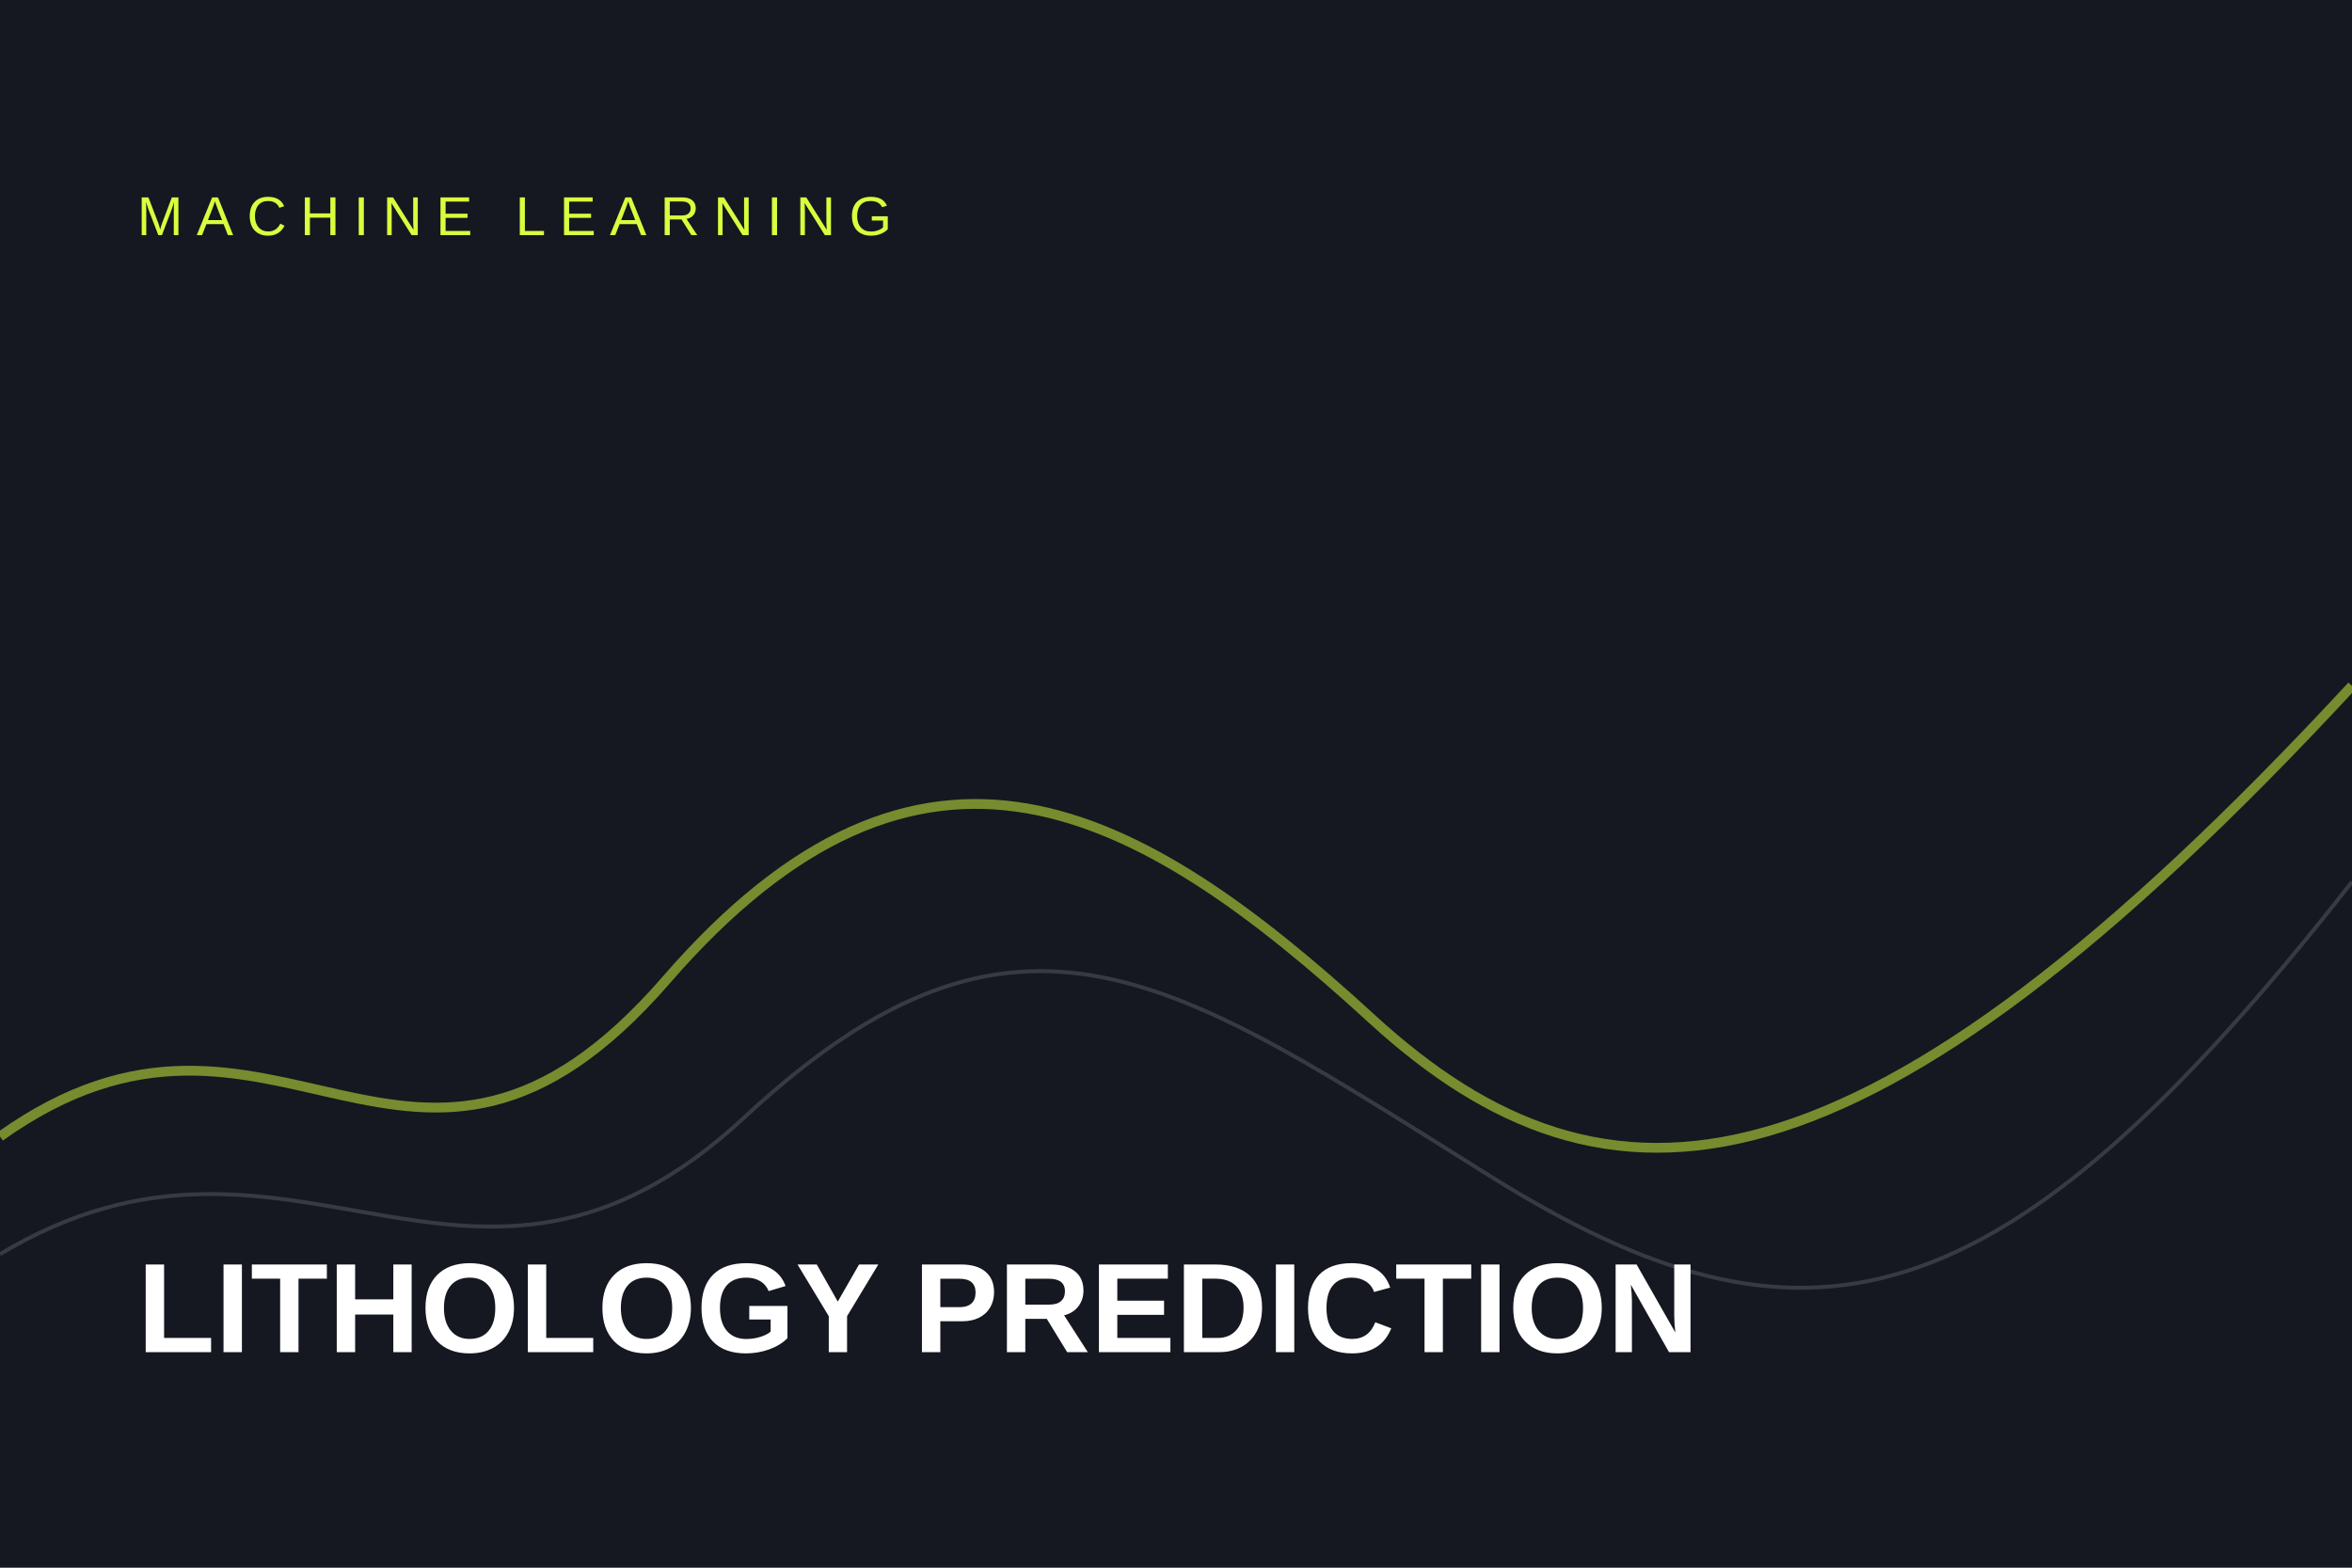
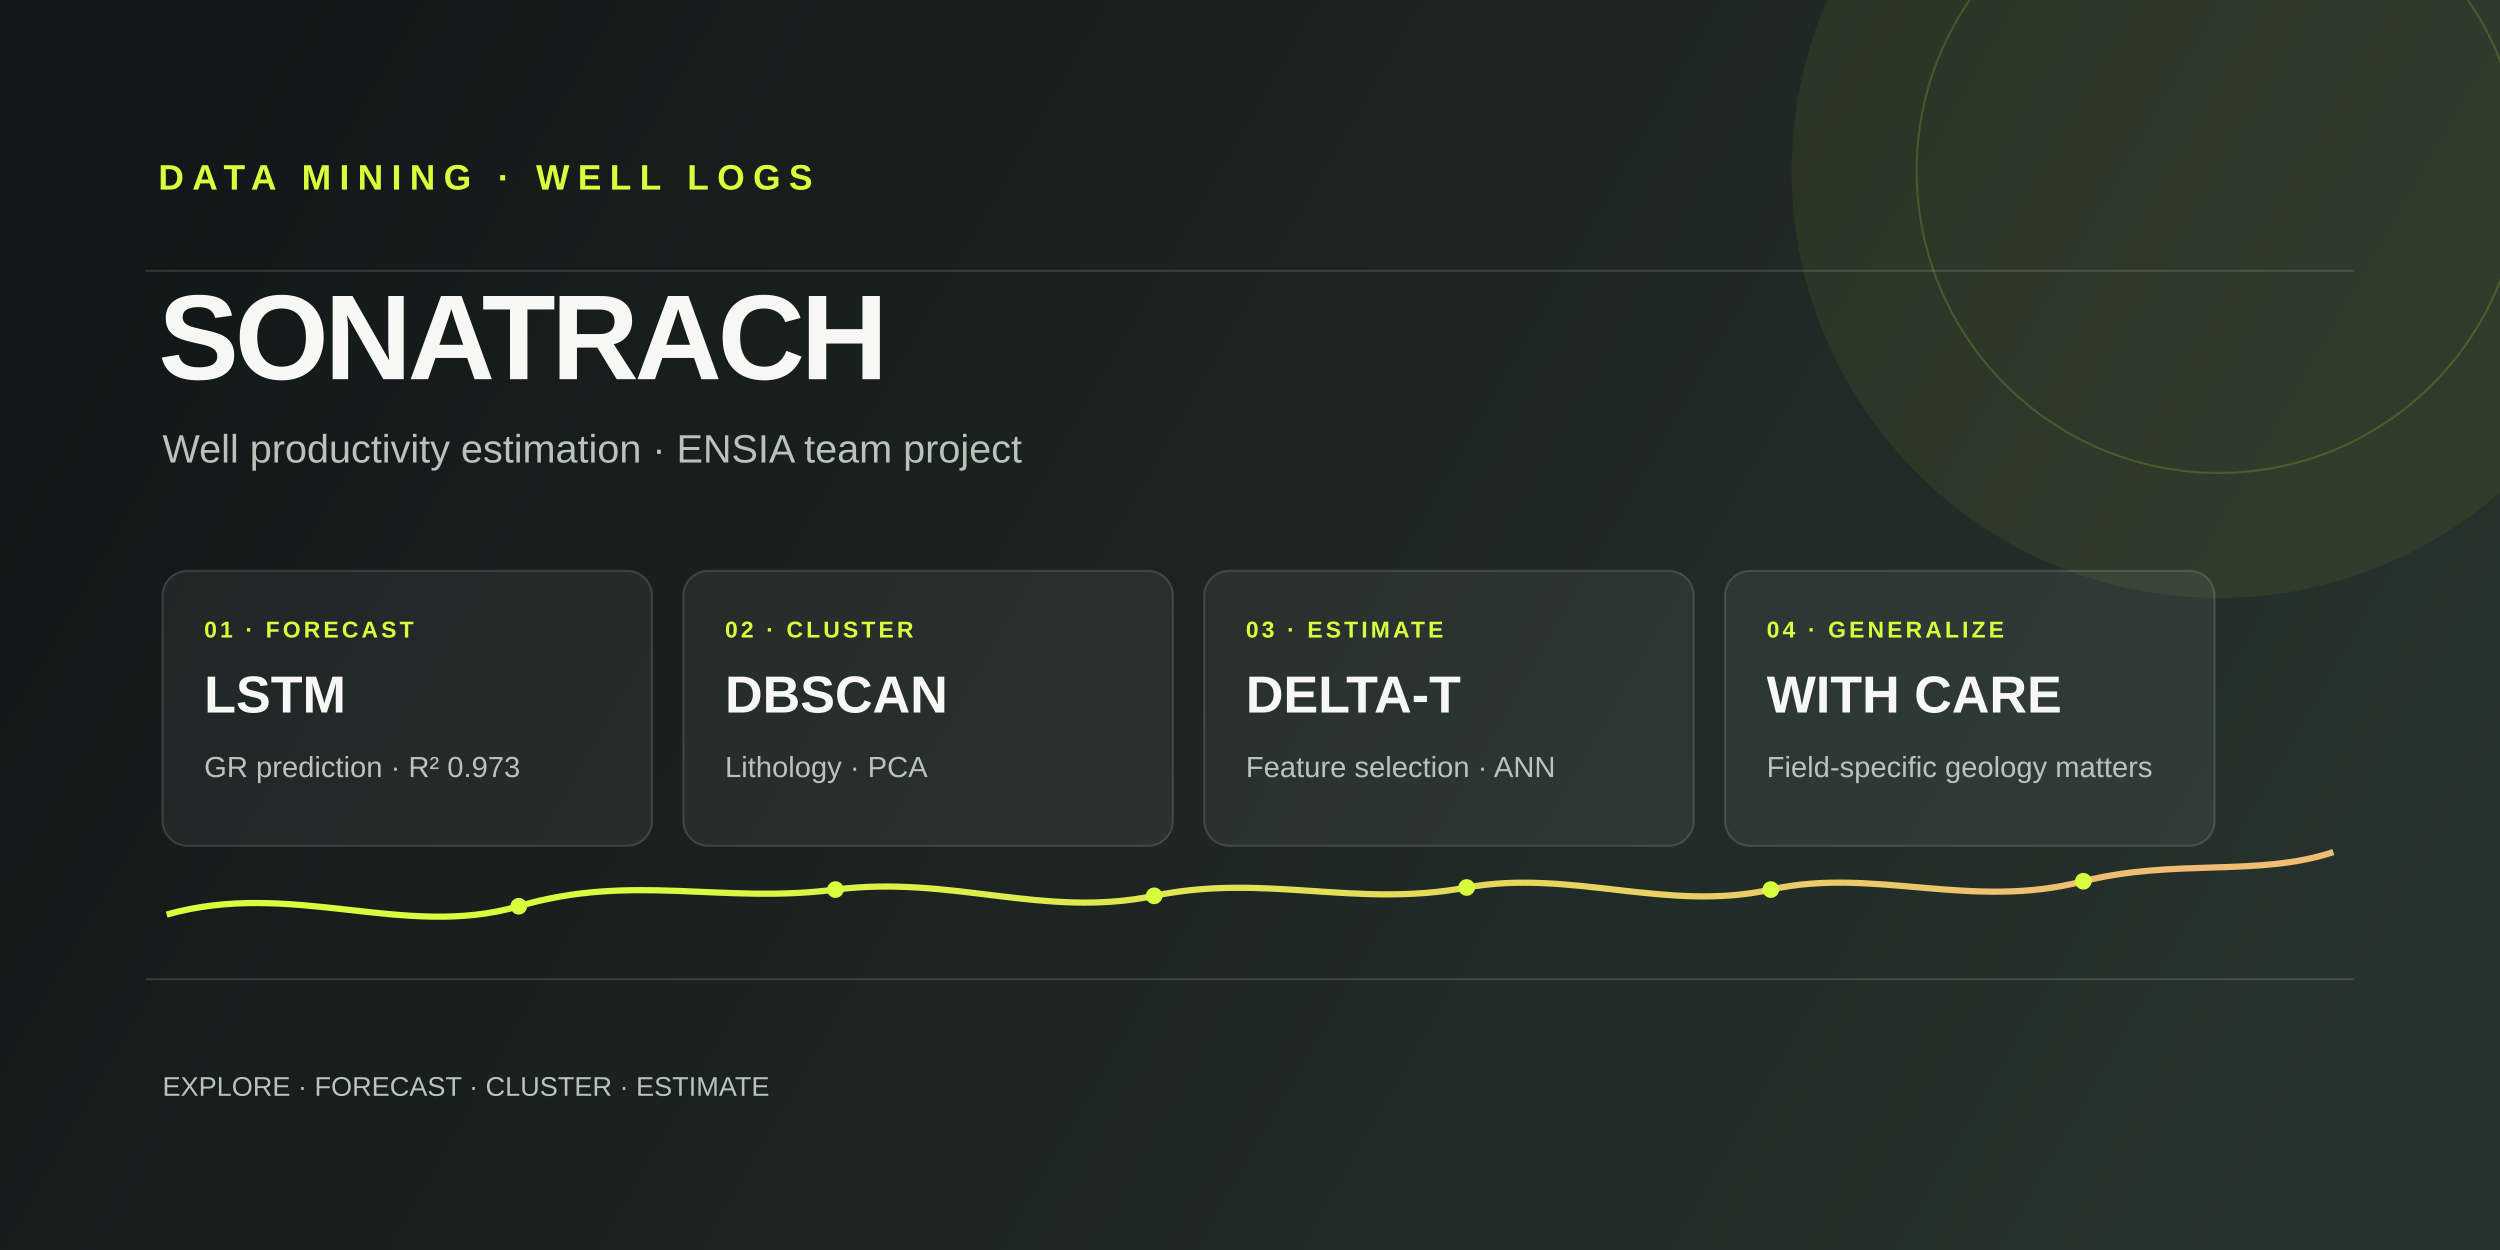
- <svg xmlns="http://www.w3.org/2000/svg" viewBox="0 0 1200 800">
-   <rect width="1200" height="800" fill="#151820" />
-   <g stroke="#d8ff3e" stroke-opacity=".5" fill="none">
-     <path d="M0 580 C140 480 210 650 340 500 S580 410 700 520 S950 620 1200 350" stroke-width="5" />
-     <path d="M0 640 C150 550 240 700 380 570 S600 500 760 600 S1020 680 1200 450" stroke="#fff" stroke-opacity=".15" stroke-width="2" />
+ <svg xmlns="http://www.w3.org/2000/svg" viewBox="0 0 1200 600" fill="none">
+   <defs>
+     <linearGradient id="sonatrack-bg" x1="120" y1="20" x2="1090" y2="580" gradientUnits="userSpaceOnUse">
+       <stop stop-color="#121817" />
+       <stop offset="1" stop-color="#27332e" />
+     </linearGradient>
+     <linearGradient id="well-line" x1="260" y1="300" x2="1030" y2="300" gradientUnits="userSpaceOnUse">
+       <stop stop-color="#d8ff3e" />
+       <stop offset="1" stop-color="#f0bd72" />
+     </linearGradient>
+   </defs>
+   <rect width="1200" height="600" fill="url(#sonatrack-bg)" />
+   <circle cx="1065" cy="82" r="205" fill="#d8ff3e" fill-opacity=".06" />
+   <circle cx="1065" cy="82" r="145" stroke="#d8ff3e" stroke-opacity=".17" />
+   <path d="M70 130H1130M70 470H1130" stroke="#fff" stroke-opacity=".13" />
+   <text x="76" y="91" fill="#d8ff3e" font-family="Arial,sans-serif" font-size="17" font-weight="700" letter-spacing="4">DATA MINING · WELL LOGS</text>
+   <text x="76" y="182" fill="#f7f7f5" font-family="Arial,sans-serif" font-size="58" font-weight="700" letter-spacing="-2">SONATRACH</text>
+   <text x="78" y="222" fill="#b9c3bc" font-family="Arial,sans-serif" font-size="19">Well productivity estimation · ENSIA team project</text>
+   <g transform="translate(78 274)">
+     <rect width="235" height="132" rx="12" fill="#fff" fill-opacity=".055" stroke="#fff" stroke-opacity=".14" />
+     <text x="20" y="32" fill="#d8ff3e" font-family="Arial,sans-serif" font-size="11" font-weight="700" letter-spacing="1.5">01 · FORECAST</text>
+     <text x="20" y="68" fill="#f7f7f5" font-family="Arial,sans-serif" font-size="25" font-weight="700">LSTM</text>
+     <text x="20" y="99" fill="#b9c3bc" font-family="Arial,sans-serif" font-size="14">GR prediction · R² 0.973</text>
+     <rect x="250" width="235" height="132" rx="12" fill="#fff" fill-opacity=".055" stroke="#fff" stroke-opacity=".14" />
+     <text x="270" y="32" fill="#d8ff3e" font-family="Arial,sans-serif" font-size="11" font-weight="700" letter-spacing="1.5">02 · CLUSTER</text>
+     <text x="270" y="68" fill="#f7f7f5" font-family="Arial,sans-serif" font-size="25" font-weight="700">DBSCAN</text>
+     <text x="270" y="99" fill="#b9c3bc" font-family="Arial,sans-serif" font-size="14">Lithology · PCA</text>
+     <rect x="500" width="235" height="132" rx="12" fill="#fff" fill-opacity=".055" stroke="#fff" stroke-opacity=".14" />
+     <text x="520" y="32" fill="#d8ff3e" font-family="Arial,sans-serif" font-size="11" font-weight="700" letter-spacing="1.5">03 · ESTIMATE</text>
+     <text x="520" y="68" fill="#f7f7f5" font-family="Arial,sans-serif" font-size="25" font-weight="700">DELTA-T</text>
+     <text x="520" y="99" fill="#b9c3bc" font-family="Arial,sans-serif" font-size="14">Feature selection · ANN</text>
+     <rect x="750" width="235" height="132" rx="12" fill="#fff" fill-opacity=".055" stroke="#fff" stroke-opacity=".14" />
+     <text x="770" y="32" fill="#d8ff3e" font-family="Arial,sans-serif" font-size="11" font-weight="700" letter-spacing="1.5">04 · GENERALIZE</text>
+     <text x="770" y="68" fill="#f7f7f5" font-family="Arial,sans-serif" font-size="25" font-weight="700">WITH CARE</text>
+     <text x="770" y="99" fill="#b9c3bc" font-family="Arial,sans-serif" font-size="14">Field-specific geology matters</text>
  </g>
-   <text x="70" y="120" fill="#d8ff3e" font-family="Arial" font-size="28" letter-spacing="7">MACHINE LEARNING</text>
-   <text x="70" y="690" fill="#fff" font-family="Arial" font-size="65" font-weight="700">LITHOLOGY PREDICTION</text>
+   <path d="M80 439C140 422 194 451 249 435C303 419 347 434 401 427C457 420 501 441 554 430C607 419 651 436 704 426C754 417 800 438 850 427C899 416 946 437 1000 423C1044 412 1084 421 1120 409" stroke="url(#well-line)" stroke-width="3" />
+   <g fill="#d8ff3e">
+     <circle cx="249" cy="435" r="4" />
+     <circle cx="401" cy="427" r="4" />
+     <circle cx="554" cy="430" r="4" />
+     <circle cx="704" cy="426" r="4" />
+     <circle cx="850" cy="427" r="4" />
+     <circle cx="1000" cy="423" r="4" />
+   </g>
+   <text x="78" y="526" fill="#b9c3bc" font-family="Arial,sans-serif" font-size="13">EXPLORE · FORECAST · CLUSTER · ESTIMATE</text>
</svg>
